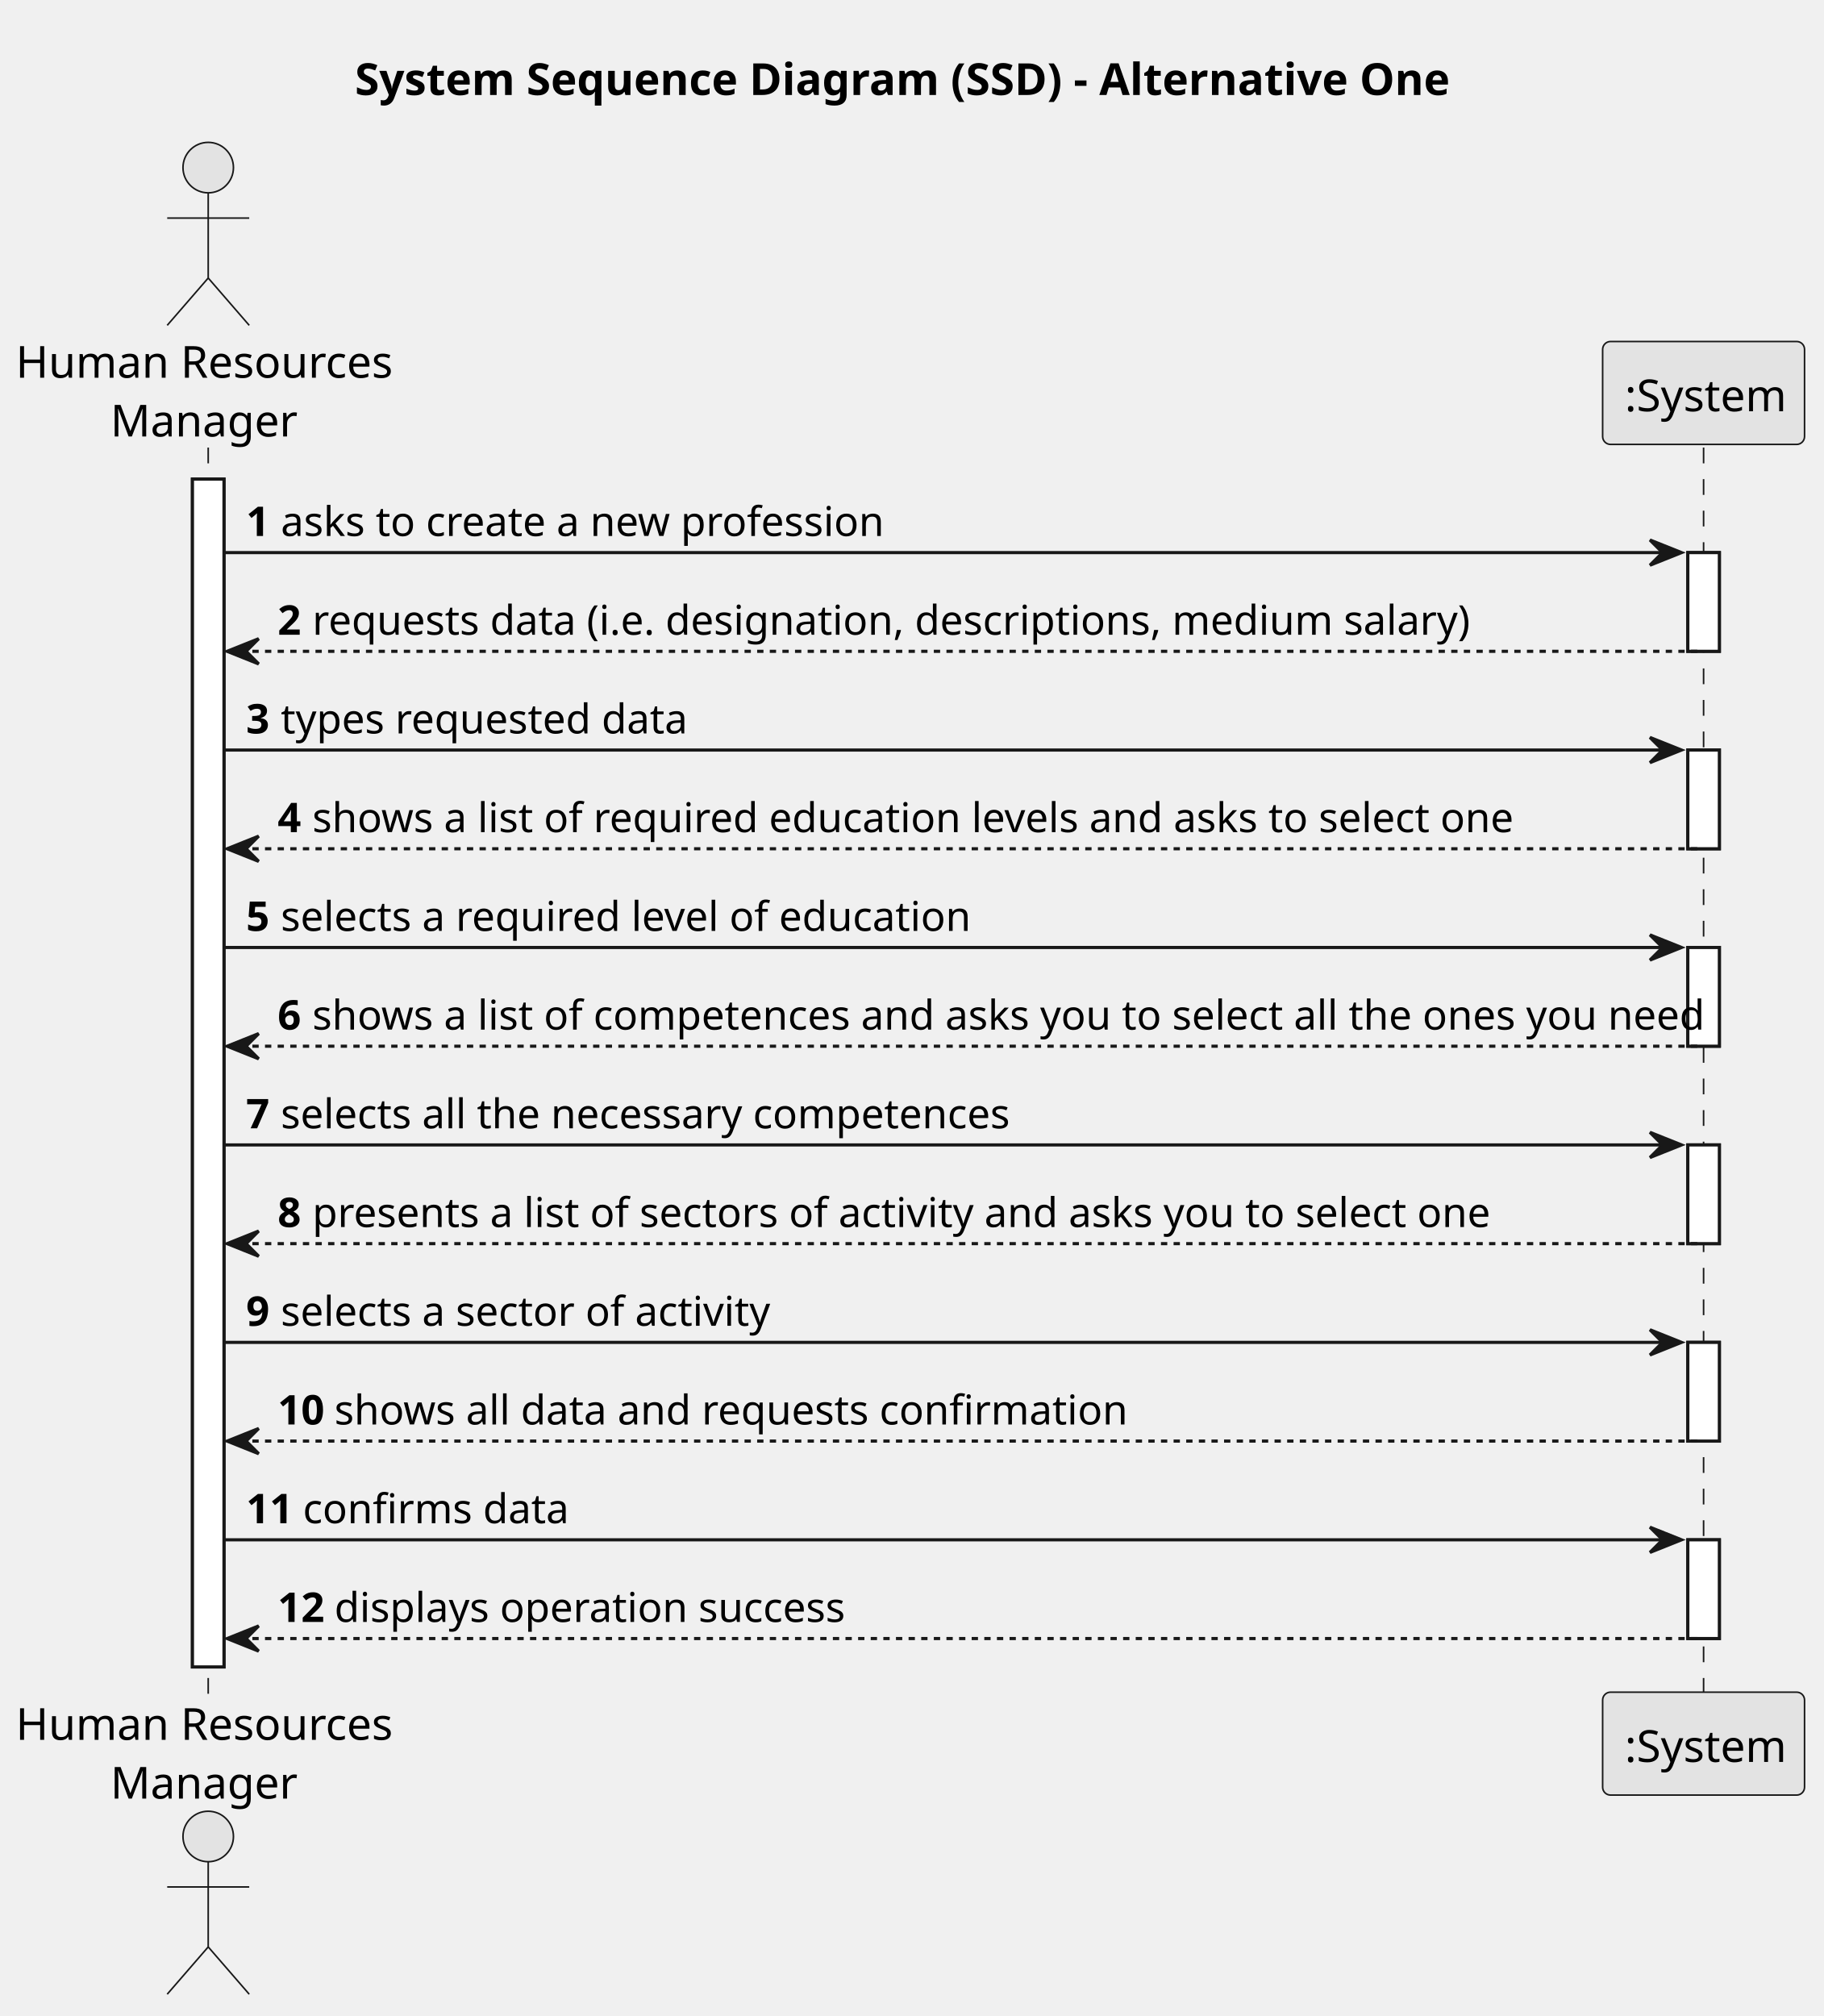
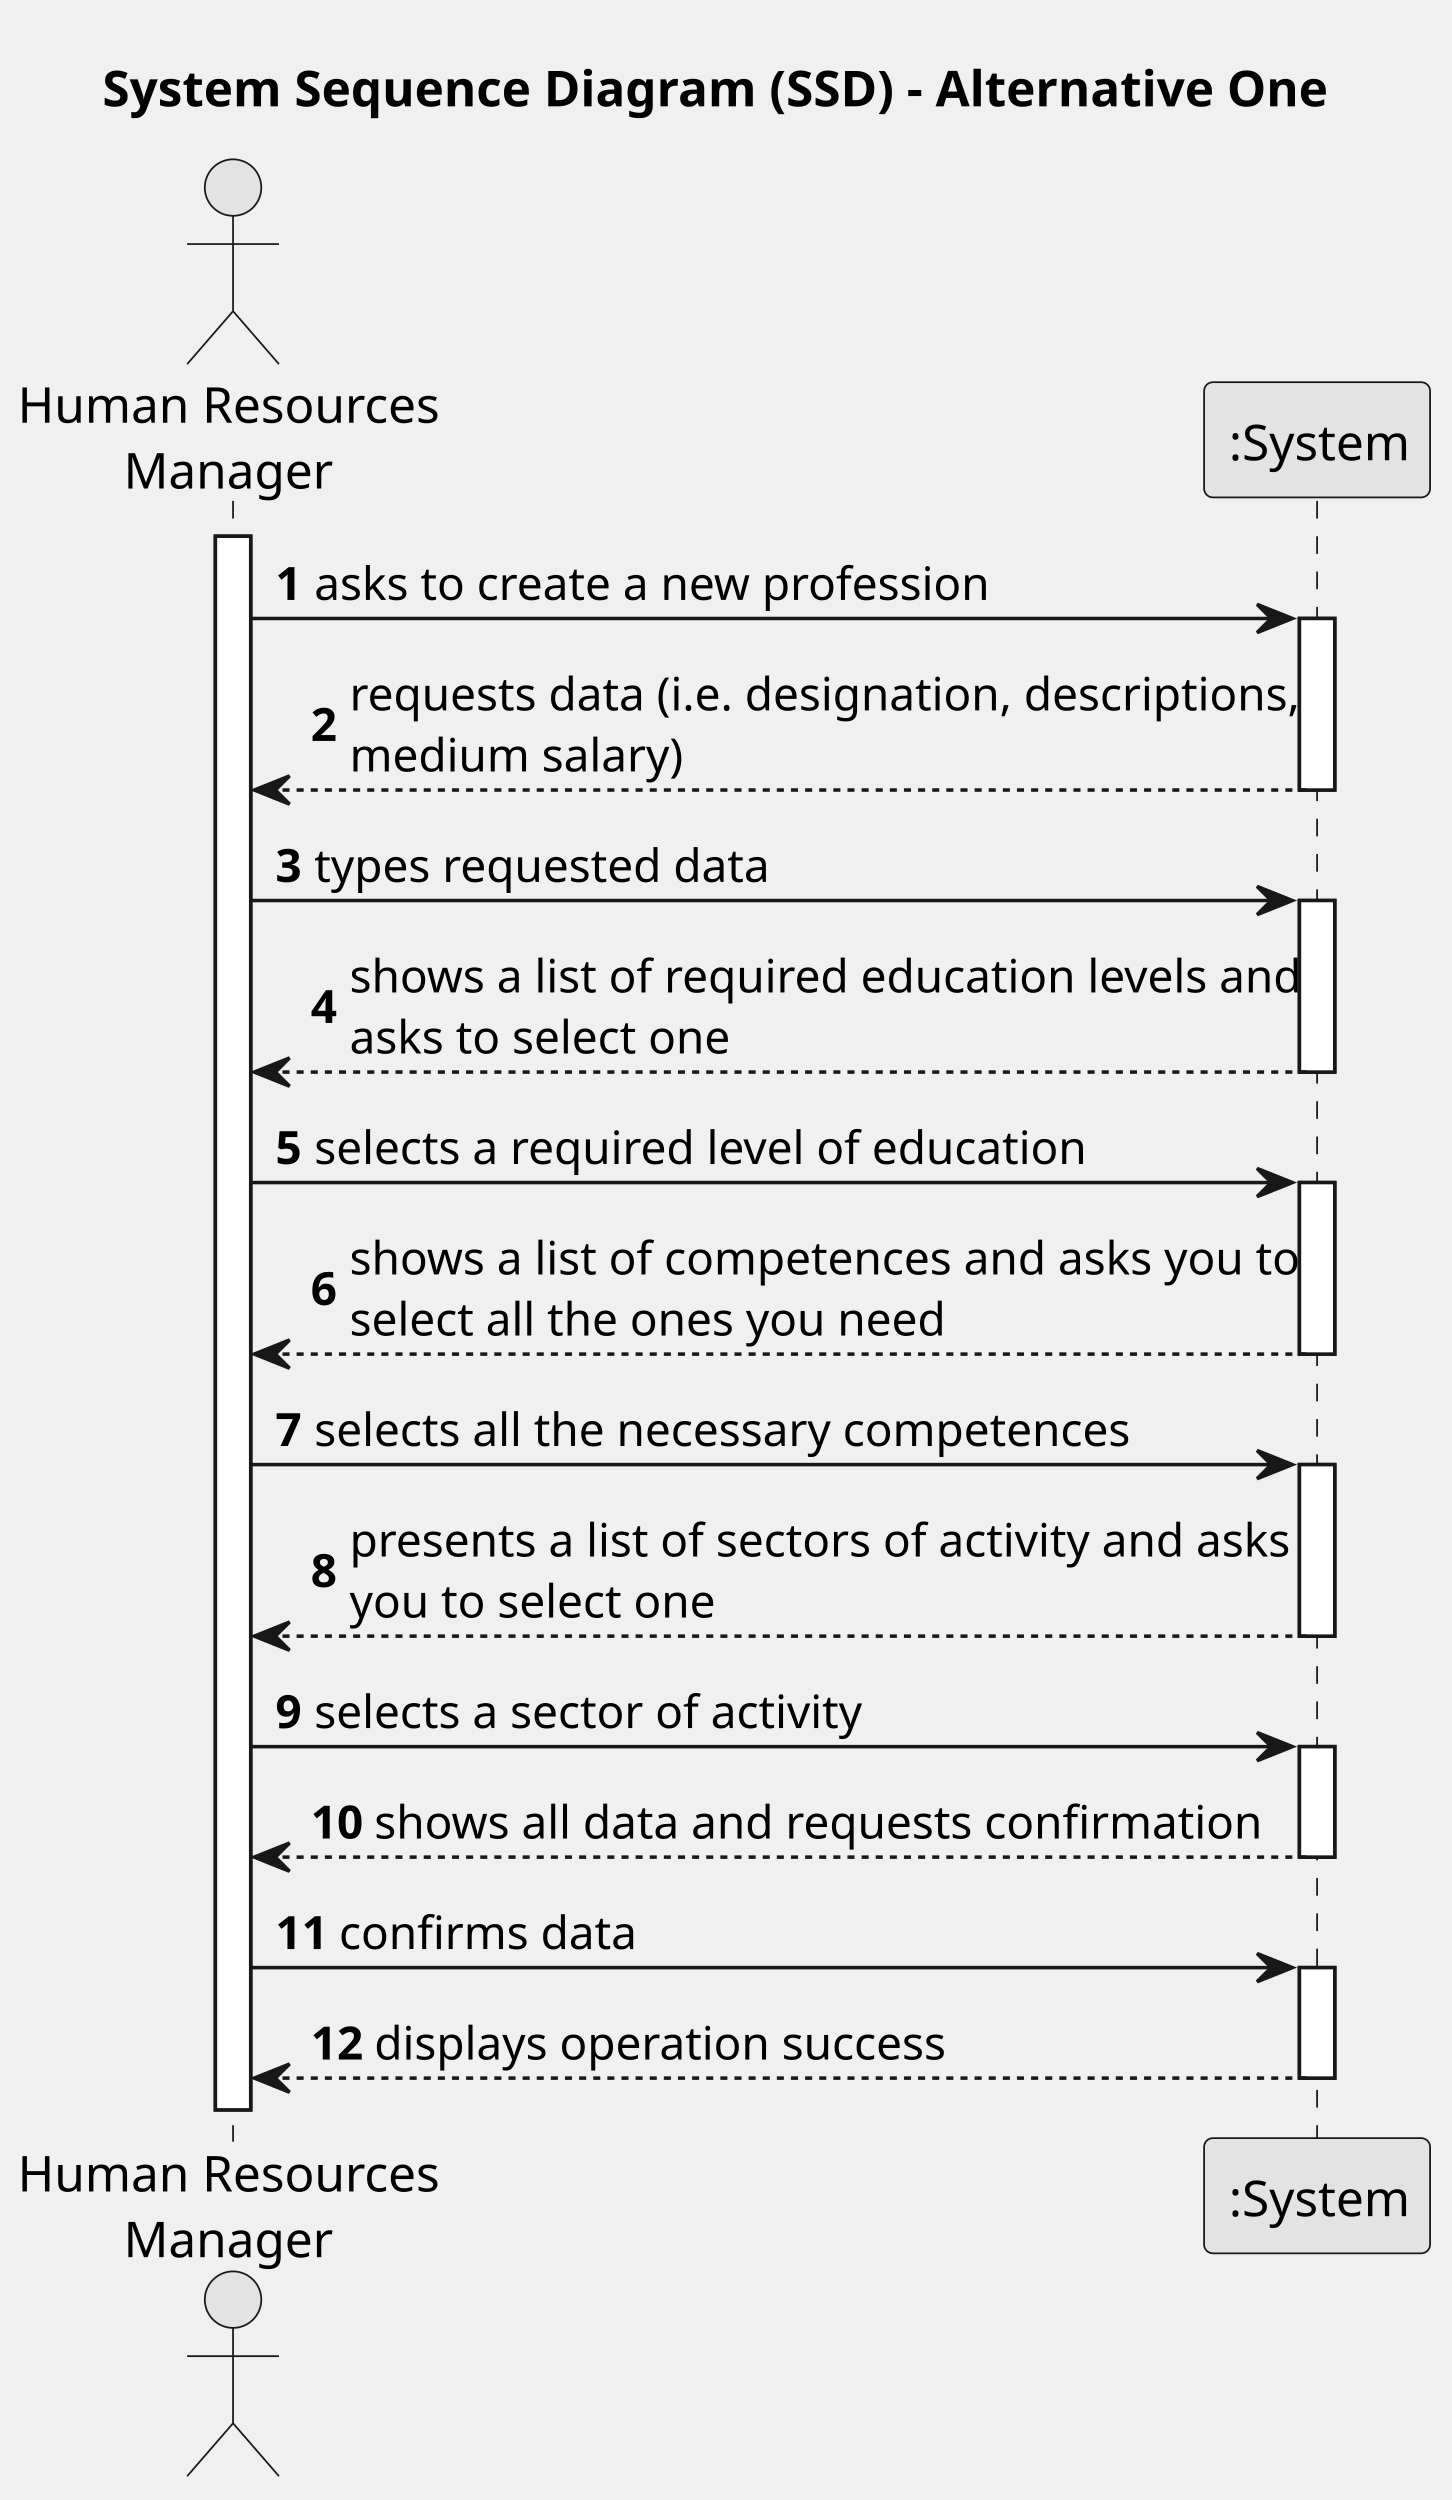
- <svg xmlns="http://www.w3.org/2000/svg" contentStyleType="text/css" height="639px" preserveAspectRatio="none" style="width:578px;height:639px;background:#FFFFFF;" version="1.1" viewBox="0 0 578 639" width="578px" zoomAndPan="magnify">
+ <svg xmlns="http://www.w3.org/2000/svg" contentStyleType="text/css" height="708px" preserveAspectRatio="none" style="width:411px;height:708px;background:#FFFFFF;" version="1.1" viewBox="0 0 411 708" width="411px" zoomAndPan="magnify">
  <defs />
  <g>
-     <text fill="#000000" font-family="sans-serif" font-size="14" font-weight="bold" lengthAdjust="spacing" textLength="351" x="112.5" y="30.107">System Sequence Diagram (SSD) - Alternative One</text>
-     <rect fill="#FFFFFF" height="376.492" style="stroke:#181818;stroke-width:1.0;" width="10" x="61" y="151.863" />
-     <rect fill="#FFFFFF" height="31.291" style="stroke:#181818;stroke-width:1.0;" width="10" x="535" y="175.154" />
-     <rect fill="#FFFFFF" height="31.291" style="stroke:#181818;stroke-width:1.0;" width="10" x="535" y="237.736" />
-     <rect fill="#FFFFFF" height="31.291" style="stroke:#181818;stroke-width:1.0;" width="10" x="535" y="300.318" />
-     <rect fill="#FFFFFF" height="31.291" style="stroke:#181818;stroke-width:1.0;" width="10" x="535" y="362.9" />
-     <rect fill="#FFFFFF" height="31.291" style="stroke:#181818;stroke-width:1.0;" width="10" x="535" y="425.482" />
-     <rect fill="#FFFFFF" height="31.291" style="stroke:#181818;stroke-width:1.0;" width="10" x="535" y="488.065" />
-     <line style="stroke:#181818;stroke-width:0.5;stroke-dasharray:5.0,5.0;" x1="66" x2="66" y1="141.863" y2="537.356" />
-     <line style="stroke:#181818;stroke-width:0.5;stroke-dasharray:5.0,5.0;" x1="540" x2="540" y1="141.863" y2="537.356" />
+     <text fill="#000000" font-family="sans-serif" font-size="14" font-weight="bold" lengthAdjust="spacing" textLength="351" x="29" y="30.107">System Sequence Diagram (SSD) - Alternative One</text>
+     <rect fill="#FFFFFF" height="445.656" style="stroke:#181818;stroke-width:1.0;" width="10" x="61" y="151.863" />
+     <rect fill="#FFFFFF" height="48.582" style="stroke:#181818;stroke-width:1.0;" width="10" x="368" y="175.154" />
+     <rect fill="#FFFFFF" height="48.582" style="stroke:#181818;stroke-width:1.0;" width="10" x="368" y="255.027" />
+     <rect fill="#FFFFFF" height="48.582" style="stroke:#181818;stroke-width:1.0;" width="10" x="368" y="334.9" />
+     <rect fill="#FFFFFF" height="48.582" style="stroke:#181818;stroke-width:1.0;" width="10" x="368" y="414.773" />
+     <rect fill="#FFFFFF" height="31.291" style="stroke:#181818;stroke-width:1.0;" width="10" x="368" y="494.647" />
+     <rect fill="#FFFFFF" height="31.291" style="stroke:#181818;stroke-width:1.0;" width="10" x="368" y="557.229" />
+     <line style="stroke:#181818;stroke-width:0.5;stroke-dasharray:5.0,5.0;" x1="66" x2="66" y1="141.863" y2="606.519" />
+     <line style="stroke:#181818;stroke-width:0.5;stroke-dasharray:5.0,5.0;" x1="373" x2="373" y1="141.863" y2="606.519" />
    <text fill="#000000" font-family="sans-serif" font-size="14" lengthAdjust="spacing" textLength="116" x="5" y="119.728">Human Resources</text>
    <text fill="#000000" font-family="sans-serif" font-size="14" lengthAdjust="spacing" textLength="56" x="35" y="138.35">Manager</text>
    <ellipse cx="66" cy="53.121" fill="#E3E3E3" rx="8" ry="8" style="stroke:#181818;stroke-width:0.5;" />
    <path d="M66,61.121 L66,88.121 M53,69.121 L79,69.121 M66,88.121 L53,103.121 M66,88.121 L79,103.121 " fill="none" style="stroke:#181818;stroke-width:0.5;" />
-     <text fill="#000000" font-family="sans-serif" font-size="14" lengthAdjust="spacing" textLength="116" x="5" y="551.463">Human Resources</text>
-     <text fill="#000000" font-family="sans-serif" font-size="14" lengthAdjust="spacing" textLength="56" x="35" y="570.084">Manager</text>
-     <ellipse cx="66" cy="582.098" fill="#E3E3E3" rx="8" ry="8" style="stroke:#181818;stroke-width:0.5;" />
-     <path d="M66,590.098 L66,617.098 M53,598.098 L79,598.098 M66,617.098 L53,632.098 M66,617.098 L79,632.098 " fill="none" style="stroke:#181818;stroke-width:0.5;" />
-     <rect fill="#E3E3E3" height="32.621" rx="2.5" ry="2.5" style="stroke:#181818;stroke-width:0.5;" width="64" x="508" y="108.242" />
-     <text fill="#000000" font-family="sans-serif" font-size="14" lengthAdjust="spacing" textLength="50" x="515" y="130.35">:System</text>
-     <rect fill="#E3E3E3" height="32.621" rx="2.5" ry="2.5" style="stroke:#181818;stroke-width:0.5;" width="64" x="508" y="536.356" />
-     <text fill="#000000" font-family="sans-serif" font-size="14" lengthAdjust="spacing" textLength="50" x="515" y="558.463">:System</text>
-     <rect fill="#FFFFFF" height="376.492" style="stroke:#181818;stroke-width:1.0;" width="10" x="61" y="151.863" />
-     <rect fill="#FFFFFF" height="31.291" style="stroke:#181818;stroke-width:1.0;" width="10" x="535" y="175.154" />
-     <rect fill="#FFFFFF" height="31.291" style="stroke:#181818;stroke-width:1.0;" width="10" x="535" y="237.736" />
-     <rect fill="#FFFFFF" height="31.291" style="stroke:#181818;stroke-width:1.0;" width="10" x="535" y="300.318" />
-     <rect fill="#FFFFFF" height="31.291" style="stroke:#181818;stroke-width:1.0;" width="10" x="535" y="362.9" />
-     <rect fill="#FFFFFF" height="31.291" style="stroke:#181818;stroke-width:1.0;" width="10" x="535" y="425.482" />
-     <rect fill="#FFFFFF" height="31.291" style="stroke:#181818;stroke-width:1.0;" width="10" x="535" y="488.065" />
-     <polygon fill="#181818" points="523,171.154,533,175.154,523,179.154,527,175.154" style="stroke:#181818;stroke-width:1.0;" />
-     <line style="stroke:#181818;stroke-width:1.0;" x1="71" x2="529" y1="175.154" y2="175.154" />
+     <text fill="#000000" font-family="sans-serif" font-size="14" lengthAdjust="spacing" textLength="116" x="5" y="620.627">Human Resources</text>
+     <text fill="#000000" font-family="sans-serif" font-size="14" lengthAdjust="spacing" textLength="56" x="35" y="639.248">Manager</text>
+     <ellipse cx="66" cy="651.262" fill="#E3E3E3" rx="8" ry="8" style="stroke:#181818;stroke-width:0.5;" />
+     <path d="M66,659.262 L66,686.262 M53,667.262 L79,667.262 M66,686.262 L53,701.262 M66,686.262 L79,701.262 " fill="none" style="stroke:#181818;stroke-width:0.5;" />
+     <rect fill="#E3E3E3" height="32.621" rx="2.5" ry="2.5" style="stroke:#181818;stroke-width:0.5;" width="64" x="341" y="108.242" />
+     <text fill="#000000" font-family="sans-serif" font-size="14" lengthAdjust="spacing" textLength="50" x="348" y="130.35">:System</text>
+     <rect fill="#E3E3E3" height="32.621" rx="2.5" ry="2.5" style="stroke:#181818;stroke-width:0.5;" width="64" x="341" y="605.519" />
+     <text fill="#000000" font-family="sans-serif" font-size="14" lengthAdjust="spacing" textLength="50" x="348" y="627.627">:System</text>
+     <rect fill="#FFFFFF" height="445.656" style="stroke:#181818;stroke-width:1.0;" width="10" x="61" y="151.863" />
+     <rect fill="#FFFFFF" height="48.582" style="stroke:#181818;stroke-width:1.0;" width="10" x="368" y="175.154" />
+     <rect fill="#FFFFFF" height="48.582" style="stroke:#181818;stroke-width:1.0;" width="10" x="368" y="255.027" />
+     <rect fill="#FFFFFF" height="48.582" style="stroke:#181818;stroke-width:1.0;" width="10" x="368" y="334.9" />
+     <rect fill="#FFFFFF" height="48.582" style="stroke:#181818;stroke-width:1.0;" width="10" x="368" y="414.773" />
+     <rect fill="#FFFFFF" height="31.291" style="stroke:#181818;stroke-width:1.0;" width="10" x="368" y="494.647" />
+     <rect fill="#FFFFFF" height="31.291" style="stroke:#181818;stroke-width:1.0;" width="10" x="368" y="557.229" />
+     <polygon fill="#181818" points="356,171.154,366,175.154,356,179.154,360,175.154" style="stroke:#181818;stroke-width:1.0;" />
+     <line style="stroke:#181818;stroke-width:1.0;" x1="71" x2="362" y1="175.154" y2="175.154" />
    <text fill="#000000" font-family="sans-serif" font-size="13" font-weight="bold" lengthAdjust="spacing" textLength="7" x="78" y="169.892">1</text>
    <text fill="#000000" font-family="sans-serif" font-size="13" lengthAdjust="spacing" textLength="184" x="89" y="169.892">asks to create a new profession</text>
-     <polygon fill="#181818" points="82,202.445,72,206.445,82,210.445,78,206.445" style="stroke:#181818;stroke-width:1.0;" />
-     <line style="stroke:#181818;stroke-width:1.0;stroke-dasharray:2.0,2.0;" x1="76" x2="539" y1="206.445" y2="206.445" />
-     <text fill="#000000" font-family="sans-serif" font-size="13" font-weight="bold" lengthAdjust="spacing" textLength="7" x="88" y="201.183">2</text>
-     <text fill="#000000" font-family="sans-serif" font-size="13" lengthAdjust="spacing" textLength="350" x="99" y="201.183">requests data (i.e. designation, descriptions, medium salary)</text>
-     <polygon fill="#181818" points="523,233.736,533,237.736,523,241.736,527,237.736" style="stroke:#181818;stroke-width:1.0;" />
-     <line style="stroke:#181818;stroke-width:1.0;" x1="71" x2="529" y1="237.736" y2="237.736" />
-     <text fill="#000000" font-family="sans-serif" font-size="13" font-weight="bold" lengthAdjust="spacing" textLength="7" x="78" y="232.474">3</text>
-     <text fill="#000000" font-family="sans-serif" font-size="13" lengthAdjust="spacing" textLength="122" x="89" y="232.474">types requested data</text>
-     <polygon fill="#181818" points="82,265.027,72,269.027,82,273.027,78,269.027" style="stroke:#181818;stroke-width:1.0;" />
-     <line style="stroke:#181818;stroke-width:1.0;stroke-dasharray:2.0,2.0;" x1="76" x2="539" y1="269.027" y2="269.027" />
-     <text fill="#000000" font-family="sans-serif" font-size="13" font-weight="bold" lengthAdjust="spacing" textLength="7" x="88" y="263.765">4</text>
-     <text fill="#000000" font-family="sans-serif" font-size="13" lengthAdjust="spacing" textLength="365" x="99" y="263.765">shows a list of required education levels and asks to select one</text>
-     <polygon fill="#181818" points="523,296.318,533,300.318,523,304.318,527,300.318" style="stroke:#181818;stroke-width:1.0;" />
-     <line style="stroke:#181818;stroke-width:1.0;" x1="71" x2="529" y1="300.318" y2="300.318" />
-     <text fill="#000000" font-family="sans-serif" font-size="13" font-weight="bold" lengthAdjust="spacing" textLength="7" x="78" y="295.056">5</text>
-     <text fill="#000000" font-family="sans-serif" font-size="13" lengthAdjust="spacing" textLength="206" x="89" y="295.056">selects a required level of education</text>
-     <polygon fill="#181818" points="82,327.609,72,331.609,82,335.609,78,331.609" style="stroke:#181818;stroke-width:1.0;" />
-     <line style="stroke:#181818;stroke-width:1.0;stroke-dasharray:2.0,2.0;" x1="76" x2="539" y1="331.609" y2="331.609" />
-     <text fill="#000000" font-family="sans-serif" font-size="13" font-weight="bold" lengthAdjust="spacing" textLength="7" x="88" y="326.347">6</text>
-     <text fill="#000000" font-family="sans-serif" font-size="13" lengthAdjust="spacing" textLength="429" x="99" y="326.347">shows a list of competences and asks you to select all the ones you need</text>
-     <polygon fill="#181818" points="523,358.9,533,362.9,523,366.9,527,362.9" style="stroke:#181818;stroke-width:1.0;" />
-     <line style="stroke:#181818;stroke-width:1.0;" x1="71" x2="529" y1="362.9" y2="362.9" />
-     <text fill="#000000" font-family="sans-serif" font-size="13" font-weight="bold" lengthAdjust="spacing" textLength="7" x="78" y="357.638">7</text>
-     <text fill="#000000" font-family="sans-serif" font-size="13" lengthAdjust="spacing" textLength="227" x="89" y="357.638">selects all the necessary competences</text>
-     <polygon fill="#181818" points="82,390.191,72,394.191,82,398.191,78,394.191" style="stroke:#181818;stroke-width:1.0;" />
-     <line style="stroke:#181818;stroke-width:1.0;stroke-dasharray:2.0,2.0;" x1="76" x2="539" y1="394.191" y2="394.191" />
-     <text fill="#000000" font-family="sans-serif" font-size="13" font-weight="bold" lengthAdjust="spacing" textLength="7" x="88" y="388.929">8</text>
-     <text fill="#000000" font-family="sans-serif" font-size="13" lengthAdjust="spacing" textLength="362" x="99" y="388.929">presents a list of sectors of activity and asks you to select one</text>
-     <polygon fill="#181818" points="523,421.482,533,425.482,523,429.482,527,425.482" style="stroke:#181818;stroke-width:1.0;" />
-     <line style="stroke:#181818;stroke-width:1.0;" x1="71" x2="529" y1="425.482" y2="425.482" />
-     <text fill="#000000" font-family="sans-serif" font-size="13" font-weight="bold" lengthAdjust="spacing" textLength="7" x="78" y="420.22">9</text>
-     <text fill="#000000" font-family="sans-serif" font-size="13" lengthAdjust="spacing" textLength="151" x="89" y="420.22">selects a sector of activity</text>
-     <polygon fill="#181818" points="82,452.773,72,456.773,82,460.773,78,456.773" style="stroke:#181818;stroke-width:1.0;" />
-     <line style="stroke:#181818;stroke-width:1.0;stroke-dasharray:2.0,2.0;" x1="76" x2="539" y1="456.773" y2="456.773" />
-     <text fill="#000000" font-family="sans-serif" font-size="13" font-weight="bold" lengthAdjust="spacing" textLength="14" x="88" y="451.511">10</text>
-     <text fill="#000000" font-family="sans-serif" font-size="13" lengthAdjust="spacing" textLength="236" x="106" y="451.511">shows all data and requests confirmation</text>
-     <polygon fill="#181818" points="523,484.065,533,488.065,523,492.065,527,488.065" style="stroke:#181818;stroke-width:1.0;" />
-     <line style="stroke:#181818;stroke-width:1.0;" x1="71" x2="529" y1="488.065" y2="488.065" />
-     <text fill="#000000" font-family="sans-serif" font-size="13" font-weight="bold" lengthAdjust="spacing" textLength="14" x="78" y="482.802">11</text>
-     <text fill="#000000" font-family="sans-serif" font-size="13" lengthAdjust="spacing" textLength="78" x="96" y="482.802">confirms data</text>
-     <polygon fill="#181818" points="82,515.356,72,519.356,82,523.356,78,519.356" style="stroke:#181818;stroke-width:1.0;" />
-     <line style="stroke:#181818;stroke-width:1.0;stroke-dasharray:2.0,2.0;" x1="76" x2="539" y1="519.356" y2="519.356" />
-     <text fill="#000000" font-family="sans-serif" font-size="13" font-weight="bold" lengthAdjust="spacing" textLength="14" x="88" y="514.093">12</text>
-     <text fill="#000000" font-family="sans-serif" font-size="13" lengthAdjust="spacing" textLength="158" x="106" y="514.093">displays operation success</text>
+     <polygon fill="#181818" points="82,219.736,72,223.736,82,227.736,78,223.736" style="stroke:#181818;stroke-width:1.0;" />
+     <line style="stroke:#181818;stroke-width:1.0;stroke-dasharray:2.0,2.0;" x1="76" x2="372" y1="223.736" y2="223.736" />
+     <text fill="#000000" font-family="sans-serif" font-size="13" font-weight="bold" lengthAdjust="spacing" textLength="7" x="88" y="209.828">2</text>
+     <text fill="#000000" font-family="sans-serif" font-size="13" lengthAdjust="spacing" textLength="257" x="99" y="201.183">requests data (i.e. designation, descriptions,</text>
+     <text fill="#000000" font-family="sans-serif" font-size="13" lengthAdjust="spacing" textLength="89" x="99" y="218.474">medium salary)</text>
+     <polygon fill="#181818" points="356,251.027,366,255.027,356,259.027,360,255.027" style="stroke:#181818;stroke-width:1.0;" />
+     <line style="stroke:#181818;stroke-width:1.0;" x1="71" x2="362" y1="255.027" y2="255.027" />
+     <text fill="#000000" font-family="sans-serif" font-size="13" font-weight="bold" lengthAdjust="spacing" textLength="7" x="78" y="249.765">3</text>
+     <text fill="#000000" font-family="sans-serif" font-size="13" lengthAdjust="spacing" textLength="122" x="89" y="249.765">types requested data</text>
+     <polygon fill="#181818" points="82,299.609,72,303.609,82,307.609,78,303.609" style="stroke:#181818;stroke-width:1.0;" />
+     <line style="stroke:#181818;stroke-width:1.0;stroke-dasharray:2.0,2.0;" x1="76" x2="372" y1="303.609" y2="303.609" />
+     <text fill="#000000" font-family="sans-serif" font-size="13" font-weight="bold" lengthAdjust="spacing" textLength="7" x="88" y="289.701">4</text>
+     <text fill="#000000" font-family="sans-serif" font-size="13" lengthAdjust="spacing" textLength="254" x="99" y="281.056">shows a list of required education levels and</text>
+     <text fill="#000000" font-family="sans-serif" font-size="13" lengthAdjust="spacing" textLength="107" x="99" y="298.347">asks to select one</text>
+     <polygon fill="#181818" points="356,330.9,366,334.9,356,338.9,360,334.9" style="stroke:#181818;stroke-width:1.0;" />
+     <line style="stroke:#181818;stroke-width:1.0;" x1="71" x2="362" y1="334.9" y2="334.9" />
+     <text fill="#000000" font-family="sans-serif" font-size="13" font-weight="bold" lengthAdjust="spacing" textLength="7" x="78" y="329.638">5</text>
+     <text fill="#000000" font-family="sans-serif" font-size="13" lengthAdjust="spacing" textLength="206" x="89" y="329.638">selects a required level of education</text>
+     <polygon fill="#181818" points="82,379.482,72,383.482,82,387.482,78,383.482" style="stroke:#181818;stroke-width:1.0;" />
+     <line style="stroke:#181818;stroke-width:1.0;stroke-dasharray:2.0,2.0;" x1="76" x2="372" y1="383.482" y2="383.482" />
+     <text fill="#000000" font-family="sans-serif" font-size="13" font-weight="bold" lengthAdjust="spacing" textLength="7" x="88" y="369.574">6</text>
+     <text fill="#000000" font-family="sans-serif" font-size="13" lengthAdjust="spacing" textLength="262" x="99" y="360.929">shows a list of competences and asks you to</text>
+     <text fill="#000000" font-family="sans-serif" font-size="13" lengthAdjust="spacing" textLength="163" x="99" y="378.22">select all the ones you need</text>
+     <polygon fill="#181818" points="356,410.773,366,414.773,356,418.773,360,414.773" style="stroke:#181818;stroke-width:1.0;" />
+     <line style="stroke:#181818;stroke-width:1.0;" x1="71" x2="362" y1="414.773" y2="414.773" />
+     <text fill="#000000" font-family="sans-serif" font-size="13" font-weight="bold" lengthAdjust="spacing" textLength="7" x="78" y="409.511">7</text>
+     <text fill="#000000" font-family="sans-serif" font-size="13" lengthAdjust="spacing" textLength="227" x="89" y="409.511">selects all the necessary competences</text>
+     <polygon fill="#181818" points="82,459.356,72,463.356,82,467.356,78,463.356" style="stroke:#181818;stroke-width:1.0;" />
+     <line style="stroke:#181818;stroke-width:1.0;stroke-dasharray:2.0,2.0;" x1="76" x2="372" y1="463.356" y2="463.356" />
+     <text fill="#000000" font-family="sans-serif" font-size="13" font-weight="bold" lengthAdjust="spacing" textLength="7" x="88" y="449.447">8</text>
+     <text fill="#000000" font-family="sans-serif" font-size="13" lengthAdjust="spacing" textLength="258" x="99" y="440.802">presents a list of sectors of activity and asks</text>
+     <text fill="#000000" font-family="sans-serif" font-size="13" lengthAdjust="spacing" textLength="100" x="99" y="458.093">you to select one</text>
+     <polygon fill="#181818" points="356,490.647,366,494.647,356,498.647,360,494.647" style="stroke:#181818;stroke-width:1.0;" />
+     <line style="stroke:#181818;stroke-width:1.0;" x1="71" x2="362" y1="494.647" y2="494.647" />
+     <text fill="#000000" font-family="sans-serif" font-size="13" font-weight="bold" lengthAdjust="spacing" textLength="7" x="78" y="489.384">9</text>
+     <text fill="#000000" font-family="sans-serif" font-size="13" lengthAdjust="spacing" textLength="151" x="89" y="489.384">selects a sector of activity</text>
+     <polygon fill="#181818" points="82,521.938,72,525.938,82,529.938,78,525.938" style="stroke:#181818;stroke-width:1.0;" />
+     <line style="stroke:#181818;stroke-width:1.0;stroke-dasharray:2.0,2.0;" x1="76" x2="372" y1="525.938" y2="525.938" />
+     <text fill="#000000" font-family="sans-serif" font-size="13" font-weight="bold" lengthAdjust="spacing" textLength="14" x="88" y="520.675">10</text>
+     <text fill="#000000" font-family="sans-serif" font-size="13" lengthAdjust="spacing" textLength="236" x="106" y="520.675">shows all data and requests confirmation</text>
+     <polygon fill="#181818" points="356,553.229,366,557.229,356,561.229,360,557.229" style="stroke:#181818;stroke-width:1.0;" />
+     <line style="stroke:#181818;stroke-width:1.0;" x1="71" x2="362" y1="557.229" y2="557.229" />
+     <text fill="#000000" font-family="sans-serif" font-size="13" font-weight="bold" lengthAdjust="spacing" textLength="14" x="78" y="551.966">11</text>
+     <text fill="#000000" font-family="sans-serif" font-size="13" lengthAdjust="spacing" textLength="78" x="96" y="551.966">confirms data</text>
+     <polygon fill="#181818" points="82,584.519,72,588.519,82,592.519,78,588.519" style="stroke:#181818;stroke-width:1.0;" />
+     <line style="stroke:#181818;stroke-width:1.0;stroke-dasharray:2.0,2.0;" x1="76" x2="372" y1="588.519" y2="588.519" />
+     <text fill="#000000" font-family="sans-serif" font-size="13" font-weight="bold" lengthAdjust="spacing" textLength="14" x="88" y="583.257">12</text>
+     <text fill="#000000" font-family="sans-serif" font-size="13" lengthAdjust="spacing" textLength="158" x="106" y="583.257">displays operation success</text>
  </g>
</svg>
